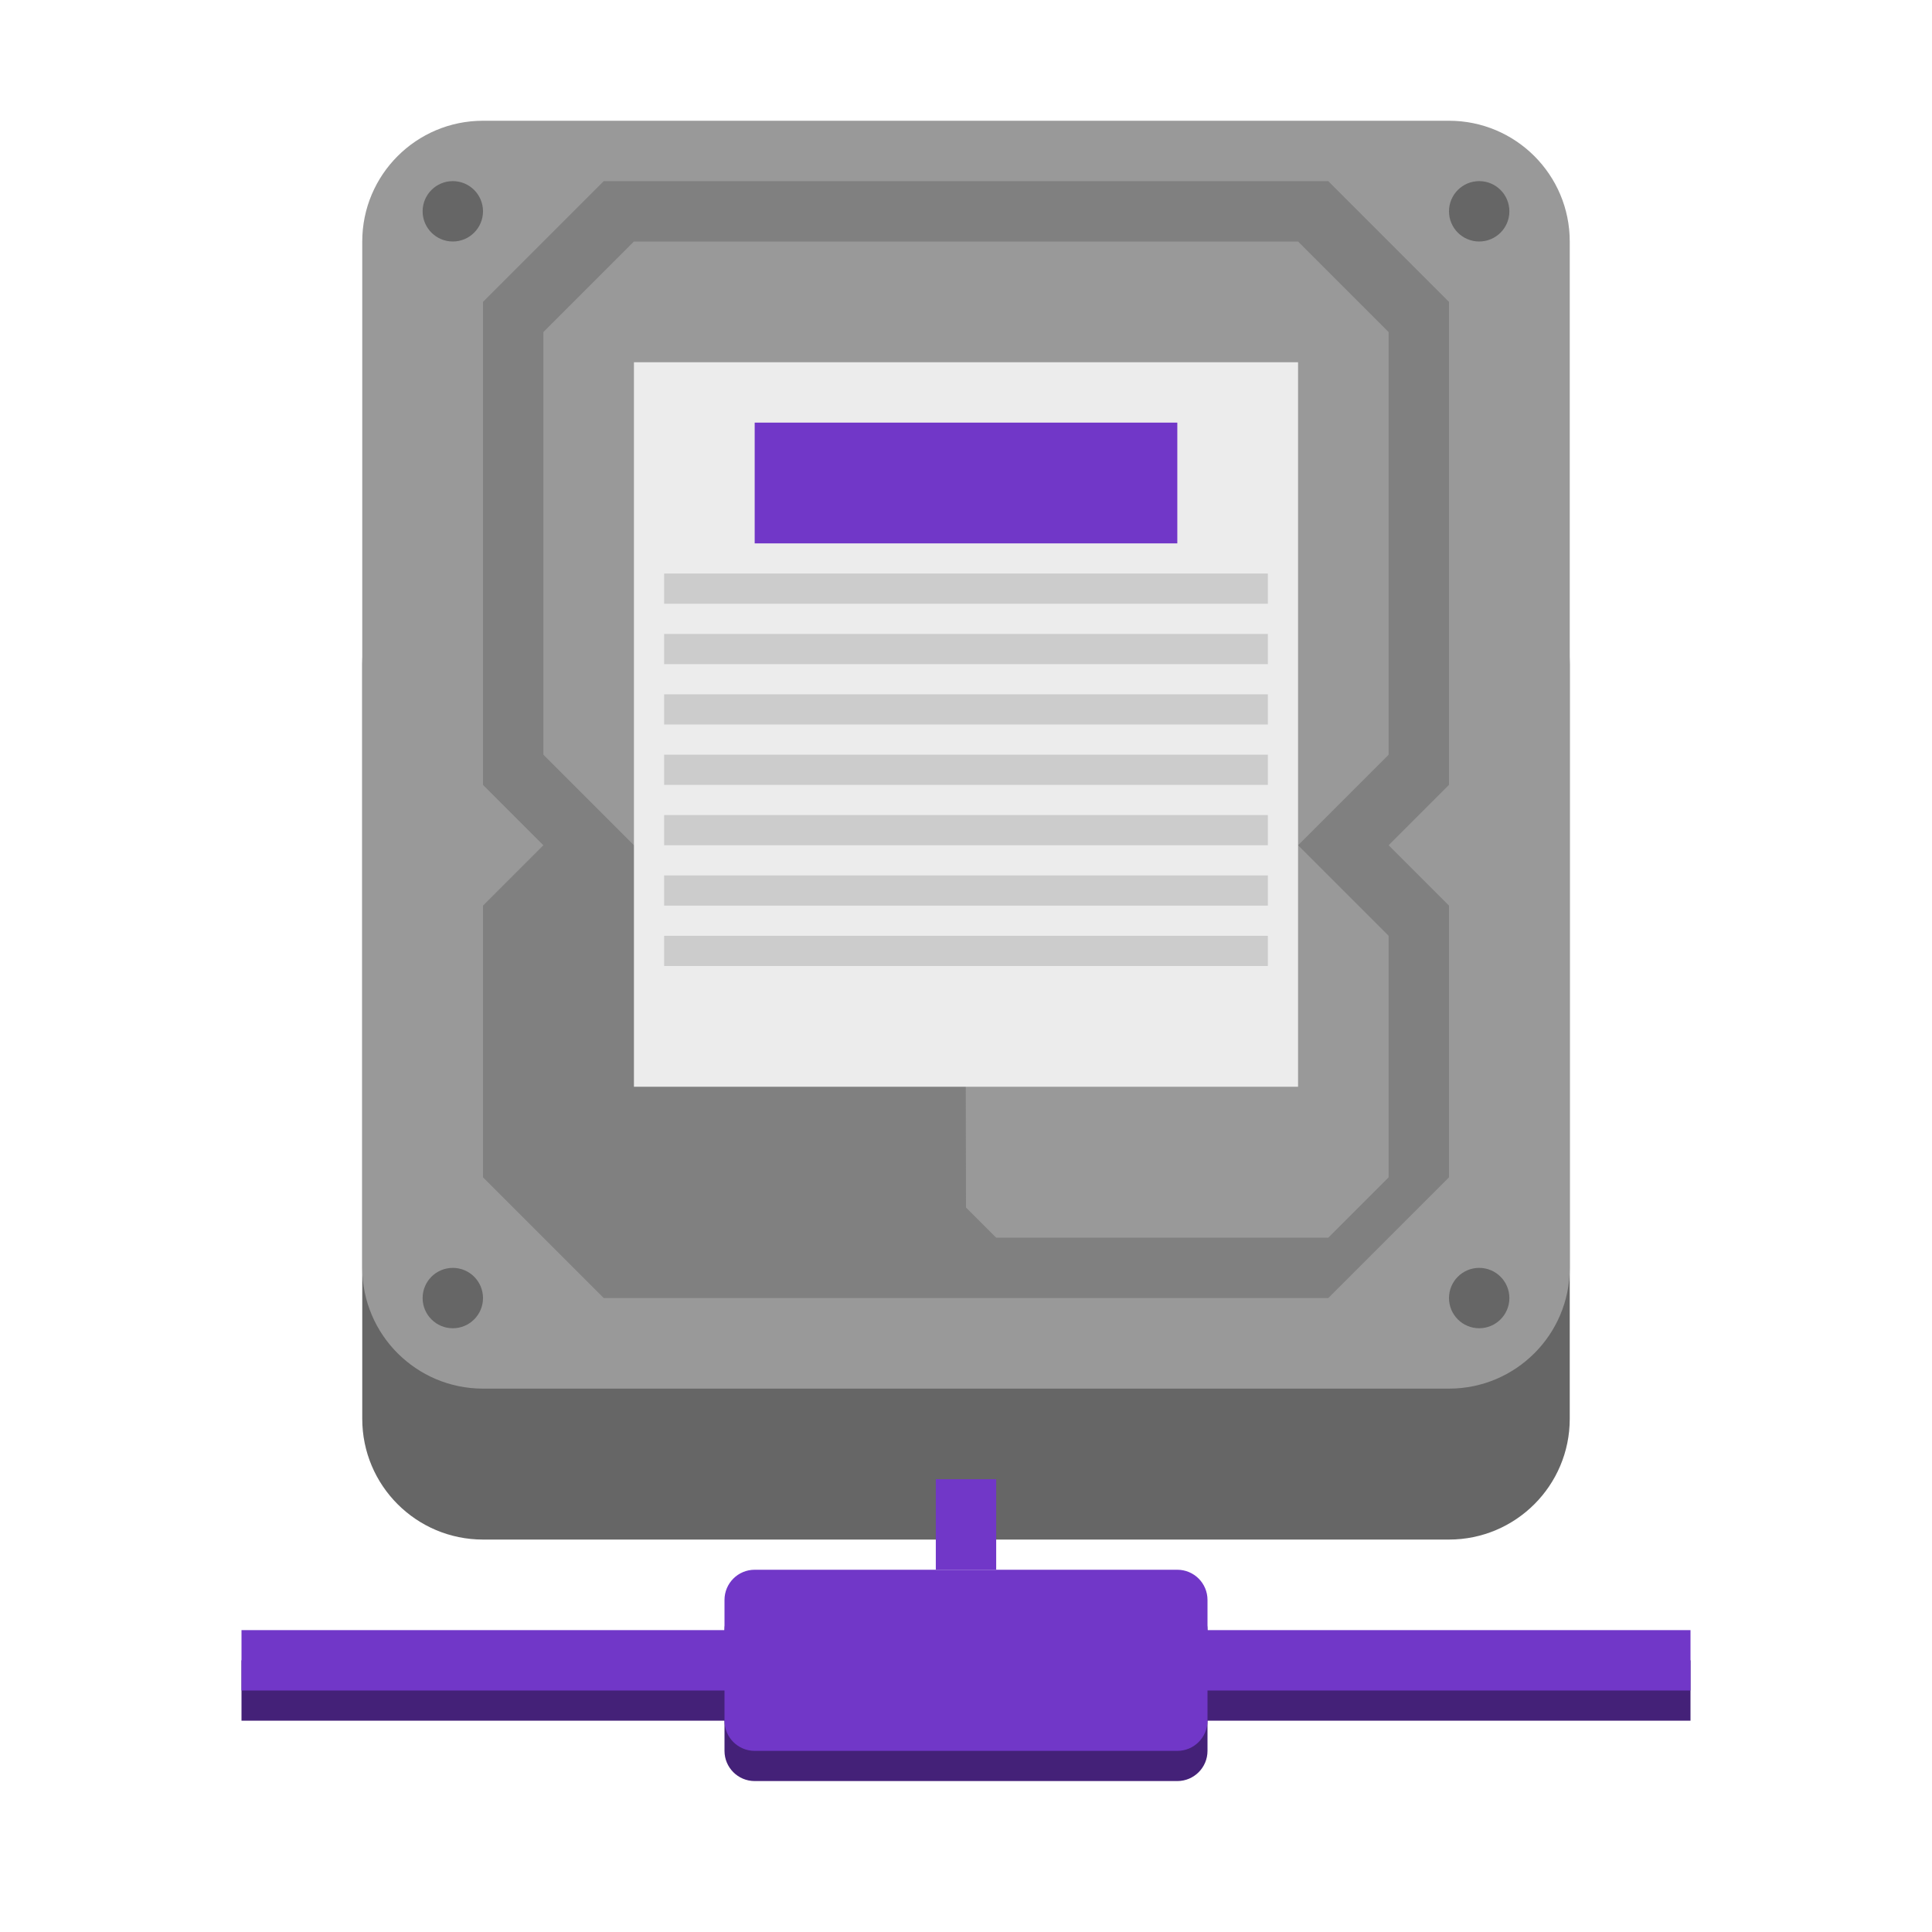
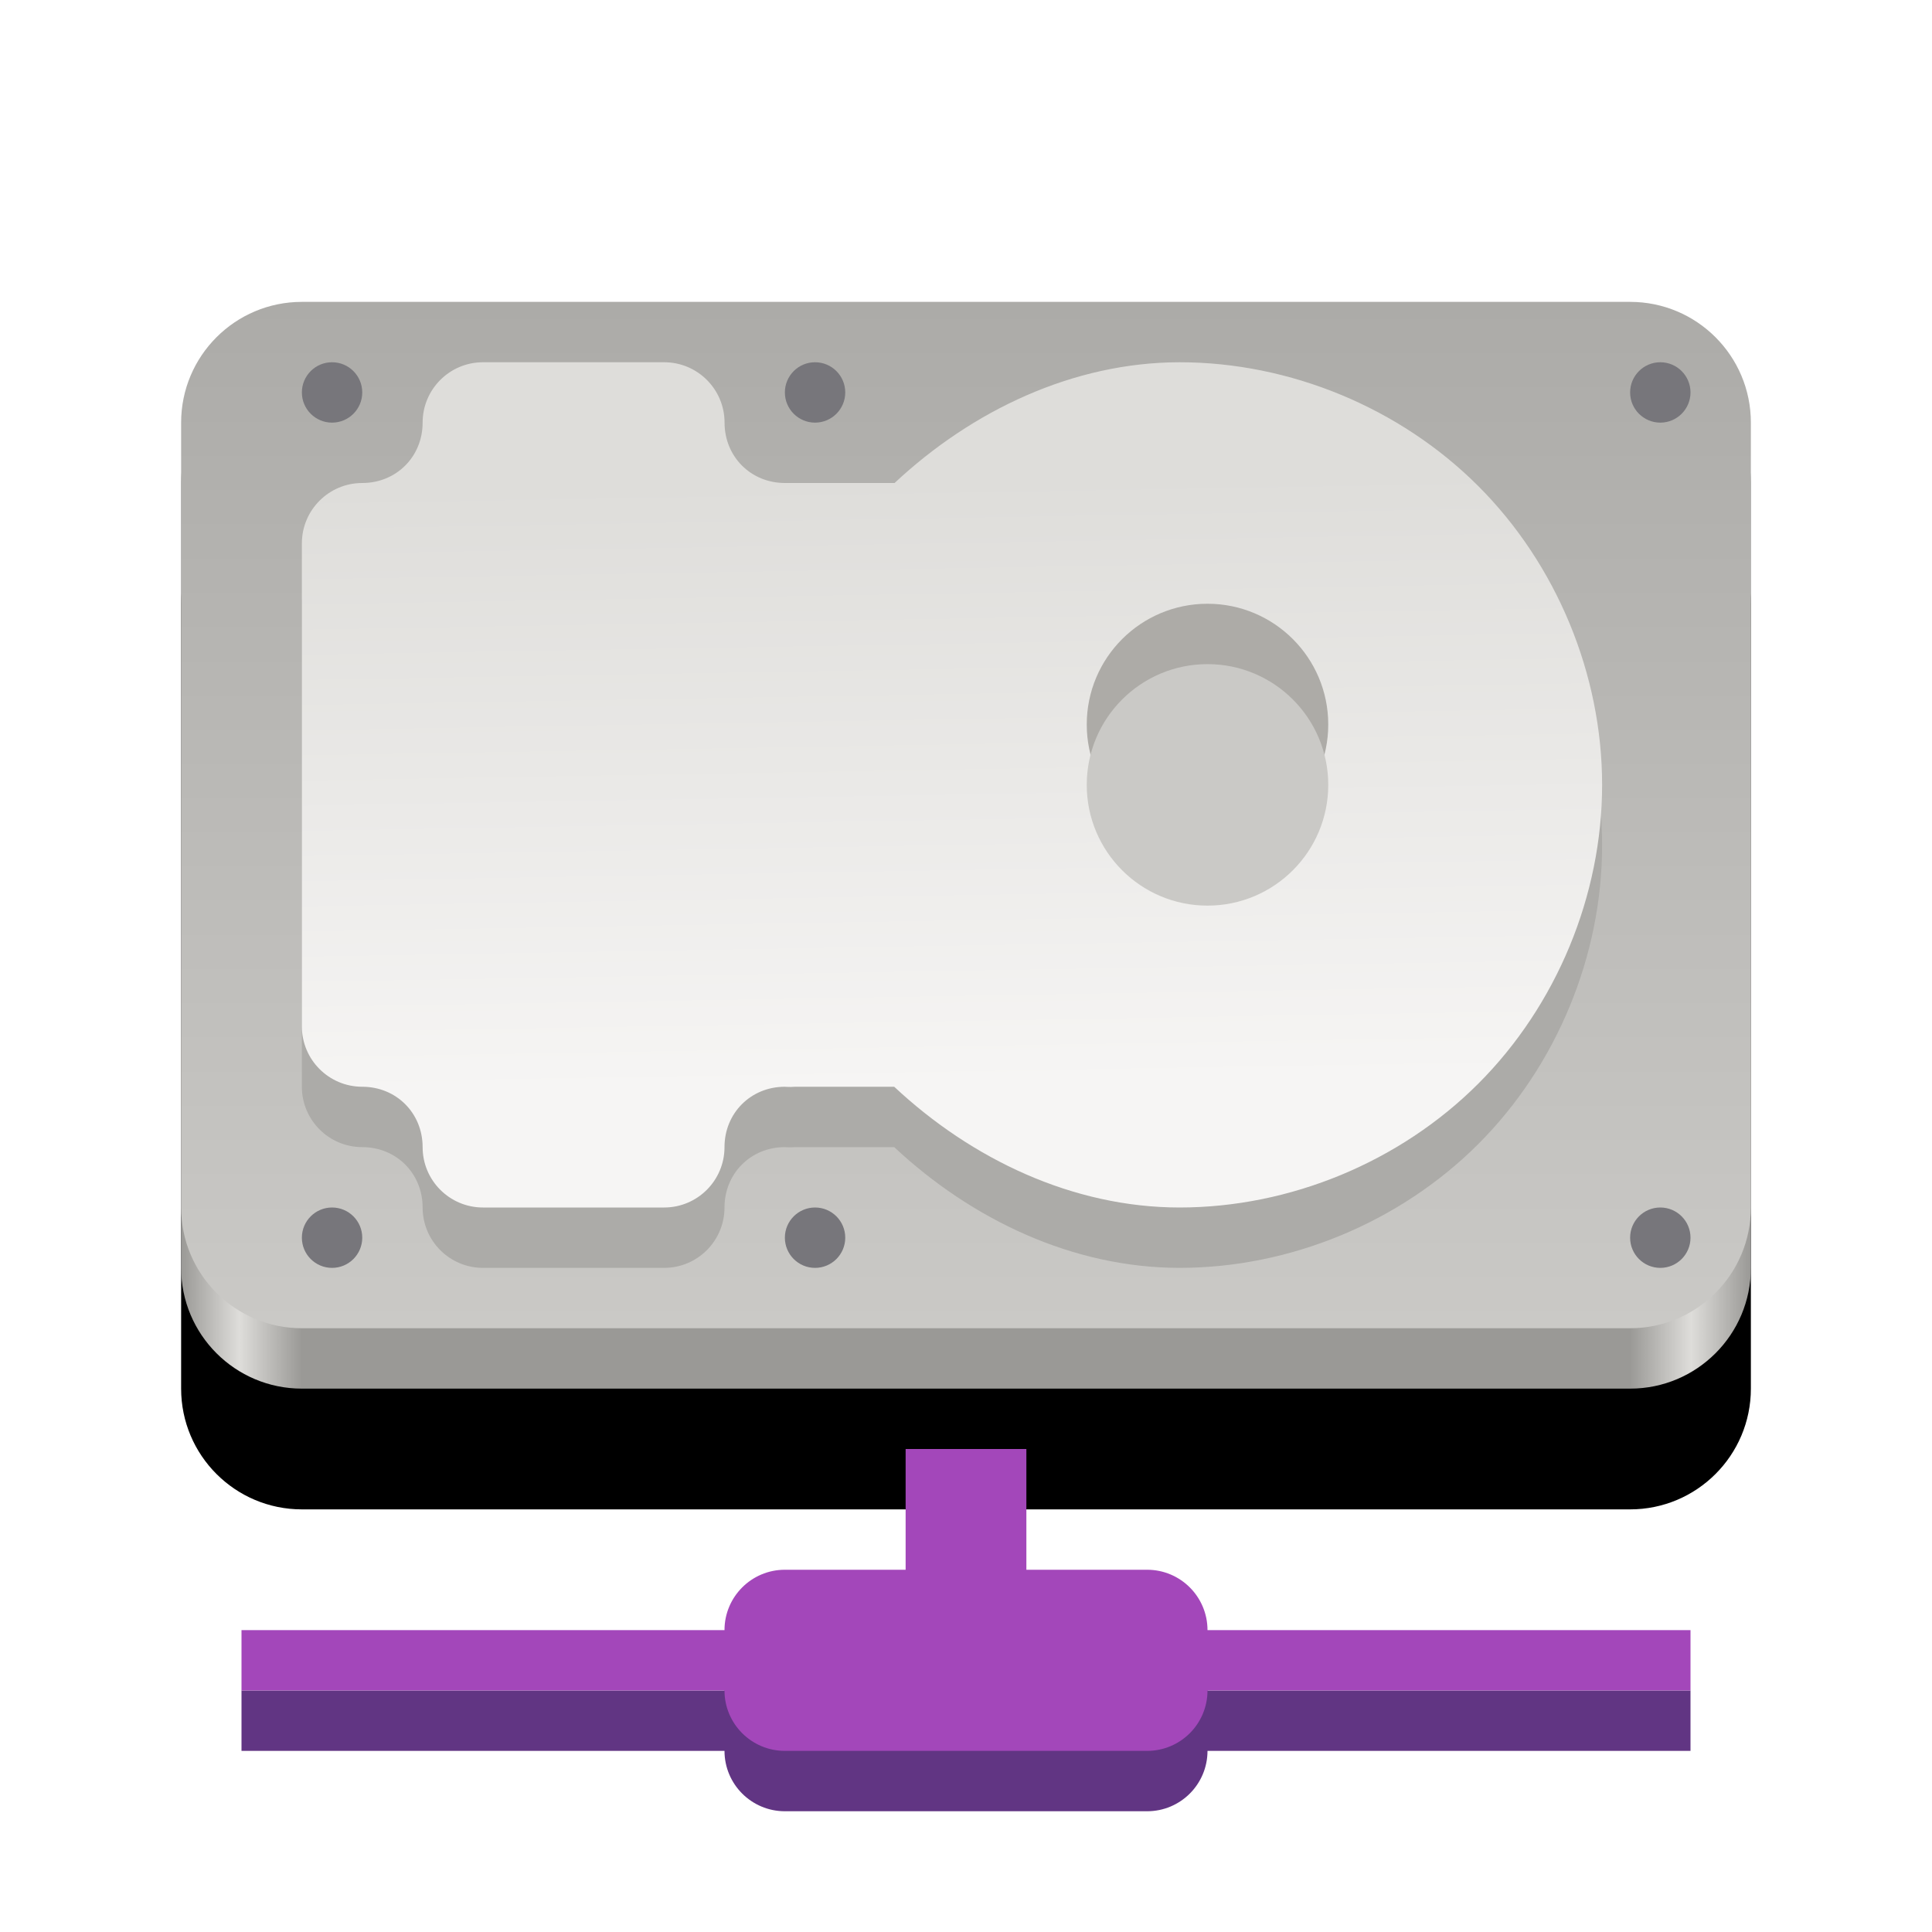
- <svg xmlns="http://www.w3.org/2000/svg" id="svg8" version="1.1" viewBox="0 0 64 64" height="64" width="64">
-   <defs id="defs2" />
-   <rect style="opacity:1;fill:#442178;fill-opacity:1;stroke:none;stroke-width:3.903;stroke-linecap:round;stroke-linejoin:round;stroke-miterlimit:4;stroke-dasharray:none;stroke-opacity:1" id="rect915-5" width="16" height="6" x="24" y="53" ry="1" />
-   <rect style="opacity:1;fill:#442178;fill-opacity:1;stroke:none;stroke-width:3.78;stroke-linecap:round;stroke-linejoin:round;stroke-miterlimit:4;stroke-dasharray:none;stroke-opacity:1" id="rect917-3" width="48" height="2" x="8" y="55" ry="0" />
-   <rect style="opacity:1;fill:#7137c8;fill-opacity:1;stroke:none;stroke-width:3.903;stroke-linecap:round;stroke-linejoin:round;stroke-miterlimit:4;stroke-dasharray:none;stroke-opacity:1" id="rect915" width="16" height="6" x="24" y="52" ry="1" />
-   <rect style="opacity:1;fill:#7137c8;fill-opacity:1;stroke:none;stroke-width:3.78;stroke-linecap:round;stroke-linejoin:round;stroke-miterlimit:4;stroke-dasharray:none;stroke-opacity:1" id="rect917" width="48" height="2" x="8" y="54" ry="0" />
-   <g transform="translate(2e-6,-1064.52)" id="layer1-3">
-     <rect ry="4" y="1082.52" x="12" height="33" width="40" id="rect1937-9-6" style="opacity:1;fill:#666666;fill-opacity:1;stroke:none;stroke-width:3.642;stroke-linecap:round;stroke-linejoin:round;stroke-miterlimit:4;stroke-dasharray:none;stroke-opacity:1" />
-     <rect ry="4" y="1068.52" x="12" height="42" width="40" id="rect1937-8-7" style="opacity:1;fill:#999999;fill-opacity:1;stroke:none;stroke-width:2.857;stroke-linecap:round;stroke-linejoin:round;stroke-miterlimit:4;stroke-dasharray:none;stroke-opacity:1" />
-     <path style="fill:#808080;stroke:none;stroke-width:1px;stroke-linecap:butt;stroke-linejoin:miter;stroke-opacity:1" d="m 48,1090.52 -2,2 2,2 v 9 l -4,4 h -24 l -4,-4 0,-9 2,-2 -2,-2 v -16 l 4,-4 h 24 l 4,4 z" id="path854-5" />
-     <path style="fill:#999999;fill-opacity:1;stroke:none;stroke-width:1px;stroke-linecap:butt;stroke-linejoin:miter;stroke-opacity:1" d="m 46,1075.52 -3,-3 h -22 l -3,3 4e-6,14 3,3 H 31.976 l 0.024,12 1,1 h 11 l 2,-2 4e-6,-8 -3,-3 3,-3 z" id="path856-3" />
-     <rect style="opacity:1;fill:#ececec;fill-opacity:1;stroke:none;stroke-width:3.78;stroke-linecap:round;stroke-linejoin:round;stroke-miterlimit:4;stroke-dasharray:none;stroke-opacity:1" id="rect850-5" width="22" height="24" x="21" y="1076.52" ry="0" />
-     <path id="path1993-6" d="m 15,1070.52 a 1,1 0 0 0 -1,1 1,1 0 0 0 1,1 1,1 0 0 0 1,-1 1,1 0 0 0 -1,-1 z m 34,0 a 1,1 0 0 0 -1,1 1,1 0 0 0 1,1 1,1 0 0 0 1,-1 1,1 0 0 0 -1,-1 z" style="opacity:1;fill:#666666;fill-opacity:1;stroke:none;stroke-width:3.78;stroke-linecap:round;stroke-linejoin:round;stroke-miterlimit:4;stroke-dasharray:none;stroke-opacity:1" />
-     <path id="path1993-8-2" d="m 15,1106.52 a 1,1 0 0 0 -1,1 1,1 0 0 0 1,1 1,1 0 0 0 1,-1 1,1 0 0 0 -1,-1 z m 34,0 a 1,1 0 0 0 -1,1 1,1 0 0 0 1,1 1,1 0 0 0 1,-1 1,1 0 0 0 -1,-1 z" style="opacity:1;fill:#666666;fill-opacity:1;stroke:none;stroke-width:3.78;stroke-linecap:round;stroke-linejoin:round;stroke-miterlimit:4;stroke-dasharray:none;stroke-opacity:1" />
-     <rect y="1093.52" x="22" height="1" width="20" id="rect2097-9" style="opacity:1;fill:#cccccc;fill-opacity:1;stroke:none;stroke-width:3.604;stroke-linecap:round;stroke-linejoin:round;stroke-miterlimit:4;stroke-dasharray:none;stroke-opacity:1" />
-     <rect y="1095.52" x="22" height="1" width="20" id="rect2099-1" style="opacity:1;fill:#cccccc;fill-opacity:1;stroke:none;stroke-width:3.604;stroke-linecap:round;stroke-linejoin:round;stroke-miterlimit:4;stroke-dasharray:none;stroke-opacity:1" />
-     <rect y="1091.52" x="22" height="1" width="20" id="rect2101-2" style="opacity:1;fill:#cccccc;fill-opacity:1;stroke:none;stroke-width:3.604;stroke-linecap:round;stroke-linejoin:round;stroke-miterlimit:4;stroke-dasharray:none;stroke-opacity:1" />
-     <rect y="1089.52" x="22" height="1" width="20" id="rect2101-4-70" style="opacity:1;fill:#cccccc;fill-opacity:1;stroke:none;stroke-width:3.604;stroke-linecap:round;stroke-linejoin:round;stroke-miterlimit:4;stroke-dasharray:none;stroke-opacity:1" />
-     <rect y="1087.52" x="22" height="1" width="20" id="rect2101-4-7-9" style="opacity:1;fill:#cccccc;fill-opacity:1;stroke:none;stroke-width:3.604;stroke-linecap:round;stroke-linejoin:round;stroke-miterlimit:4;stroke-dasharray:none;stroke-opacity:1" />
-     <rect y="1085.52" x="22" height="1" width="20" id="rect2101-4-6-3" style="opacity:1;fill:#cccccc;fill-opacity:1;stroke:none;stroke-width:3.604;stroke-linecap:round;stroke-linejoin:round;stroke-miterlimit:4;stroke-dasharray:none;stroke-opacity:1" />
-     <rect y="1083.52" x="22" height="1" width="20" id="rect2101-4-3-6" style="opacity:1;fill:#cccccc;fill-opacity:1;stroke:none;stroke-width:3.604;stroke-linecap:round;stroke-linejoin:round;stroke-miterlimit:4;stroke-dasharray:none;stroke-opacity:1" />
-     <rect y="1078.52" x="25" height="4" width="14" id="rect2101-4-1-0" style="opacity:1;fill:#7137c8;fill-opacity:1;stroke:none;stroke-width:6.03;stroke-linecap:round;stroke-linejoin:round;stroke-miterlimit:4;stroke-dasharray:none;stroke-opacity:1" />
-   </g>
-   <rect style="opacity:1;fill:#7137c8;fill-opacity:1;stroke:none;stroke-width:3.78;stroke-linecap:round;stroke-linejoin:round;stroke-miterlimit:4;stroke-dasharray:none;stroke-opacity:1" id="rect913" width="2" height="3" x="31" y="49" />
+ <svg xmlns="http://www.w3.org/2000/svg" width="32" height="32" version="1.1" viewBox="0 0 32 32">
+   <defs>
+     <linearGradient id="d" x1="10" x2="10" y1="3" y2="37" gradientTransform="matrix(.5 0 0 .5 -6.25e-8 3.5)" gradientUnits="userSpaceOnUse">
+       <stop stop-color="#acaba8" offset="0" />
+       <stop stop-color="#cac9c6" offset="1" />
+     </linearGradient>
+     <linearGradient id="e" x1="3" x2="29" y1="17" y2="17" gradientTransform="translate(0,-2)" gradientUnits="userSpaceOnUse">
+       <stop stop-color="#9a9996" offset="0" />
+       <stop stop-color="#deddda" offset=".037" />
+       <stop stop-color="#9a9996" offset=".077" />
+       <stop stop-color="#9a9996" offset=".923" />
+       <stop stop-color="#deddda" offset=".962" />
+       <stop stop-color="#9a9996" offset="1" />
+     </linearGradient>
+     <linearGradient id="f" x1="13.17" x2="13" y1="21" y2="11" gradientTransform="translate(0,-3)" gradientUnits="userSpaceOnUse">
+       <stop stop-color="#f6f5f4" offset="0" />
+       <stop stop-color="#deddda" offset="1" />
+     </linearGradient>
+   </defs>
+   <rect x="3" y="8" width="26" height="17" ry="2" />
+   <rect x="3" y="6" width="26" height="17" ry="2" fill="url(#e)" />
+   <rect x="3" y="5" width="26" height="17" ry="2" fill="url(#d)" />
+   <rect x="27" y="20" width="1" height="1" ry=".5" fill="#77767b" />
+   <rect x="27" y="6" width="1" height="1" ry=".5" fill="#77767b" />
+   <rect x="13" y="6" width="1" height="1" ry=".5" fill="#77767b" />
+   <rect x="5" y="6" width="1" height="1" ry=".5" fill="#77767b" />
+   <rect x="5" y="20" width="1" height="1" ry=".5" fill="#77767b" />
+   <rect x="13" y="20" width="1" height="1" ry=".5" fill="#77767b" />
+   <path d="m8 7a1 1 0 0 0 -1 1c0 0.564-0.436 1-1 1a1 1 0 0 0 -1 1v8a1 1 0 0 0 1 1c0.564 0 1 0.436 1 1a1 1 0 0 0 1 1h3a1 1 0 0 0 1 -1c0-0.563 0.435-0.999 0.998-1 0.011 3.46e-4 0.022 0.001 0.031 2e-3a1 1 0 0 0 0.141 -2e-3h1.641c1.286 1.203 2.962 1.999 4.725 2 1.833 0 3.653-0.755 4.949-2.051s2.051-3.117 2.051-4.949-0.755-3.653-2.051-4.949c-1.296-1.296-3.117-2.051-4.949-2.051a1 1 0 0 0 -2e-3 0c-1.76 0.003-3.433 0.799-4.717 2h-1.816c-0.564 0-1-0.436-1-1a1 1 0 0 0 -1 -1z" fill="#acaba8" />
+   <path d="m8 6a1 1 0 0 0 -1 1c0 0.564-0.436 1-1 1a1 1 0 0 0 -1 1v8a1 1 0 0 0 1 1c0.564 0 1 0.436 1 1a1 1 0 0 0 1 1h3a1 1 0 0 0 1 -1c0-0.563 0.435-0.999 0.998-1 0.011 3.46e-4 0.022 0.001 0.031 2e-3a1 1 0 0 0 0.141 -2e-3h1.641c1.286 1.203 2.962 1.999 4.725 2 1.833 0 3.653-0.755 4.949-2.051s2.051-3.117 2.051-4.949-0.755-3.653-2.051-4.949c-1.296-1.296-3.117-2.051-4.949-2.051a1 1 0 0 0 -2e-3 0c-1.76 0.003-3.433 0.799-4.717 2h-1.816c-0.564 0-1-0.436-1-1a1 1 0 0 0 -1 -1z" fill="url(#f)" />
+   <rect x="18" y="10" width="4" height="4" ry="2" fill="#adaba7" fill-opacity=".996" />
+   <rect x="18" y="11" width="4" height="4" ry="2" fill="#cac9c6" fill-opacity=".996" />
+   <rect x="12" y="27" width="8" height="3" ry="1" fill="#613583" />
+   <rect x="4" y="28" width="24" height="1" ry="0" fill="#613583" />
+   <rect x="15" y="24" width="2" height="3" fill="#a347ba" />
+   <rect x="12" y="26" width="8" height="3" ry="1" fill="#a347ba" />
+   <rect x="4" y="27" width="24" height="1" ry="0" fill="#a347ba" />
</svg>
